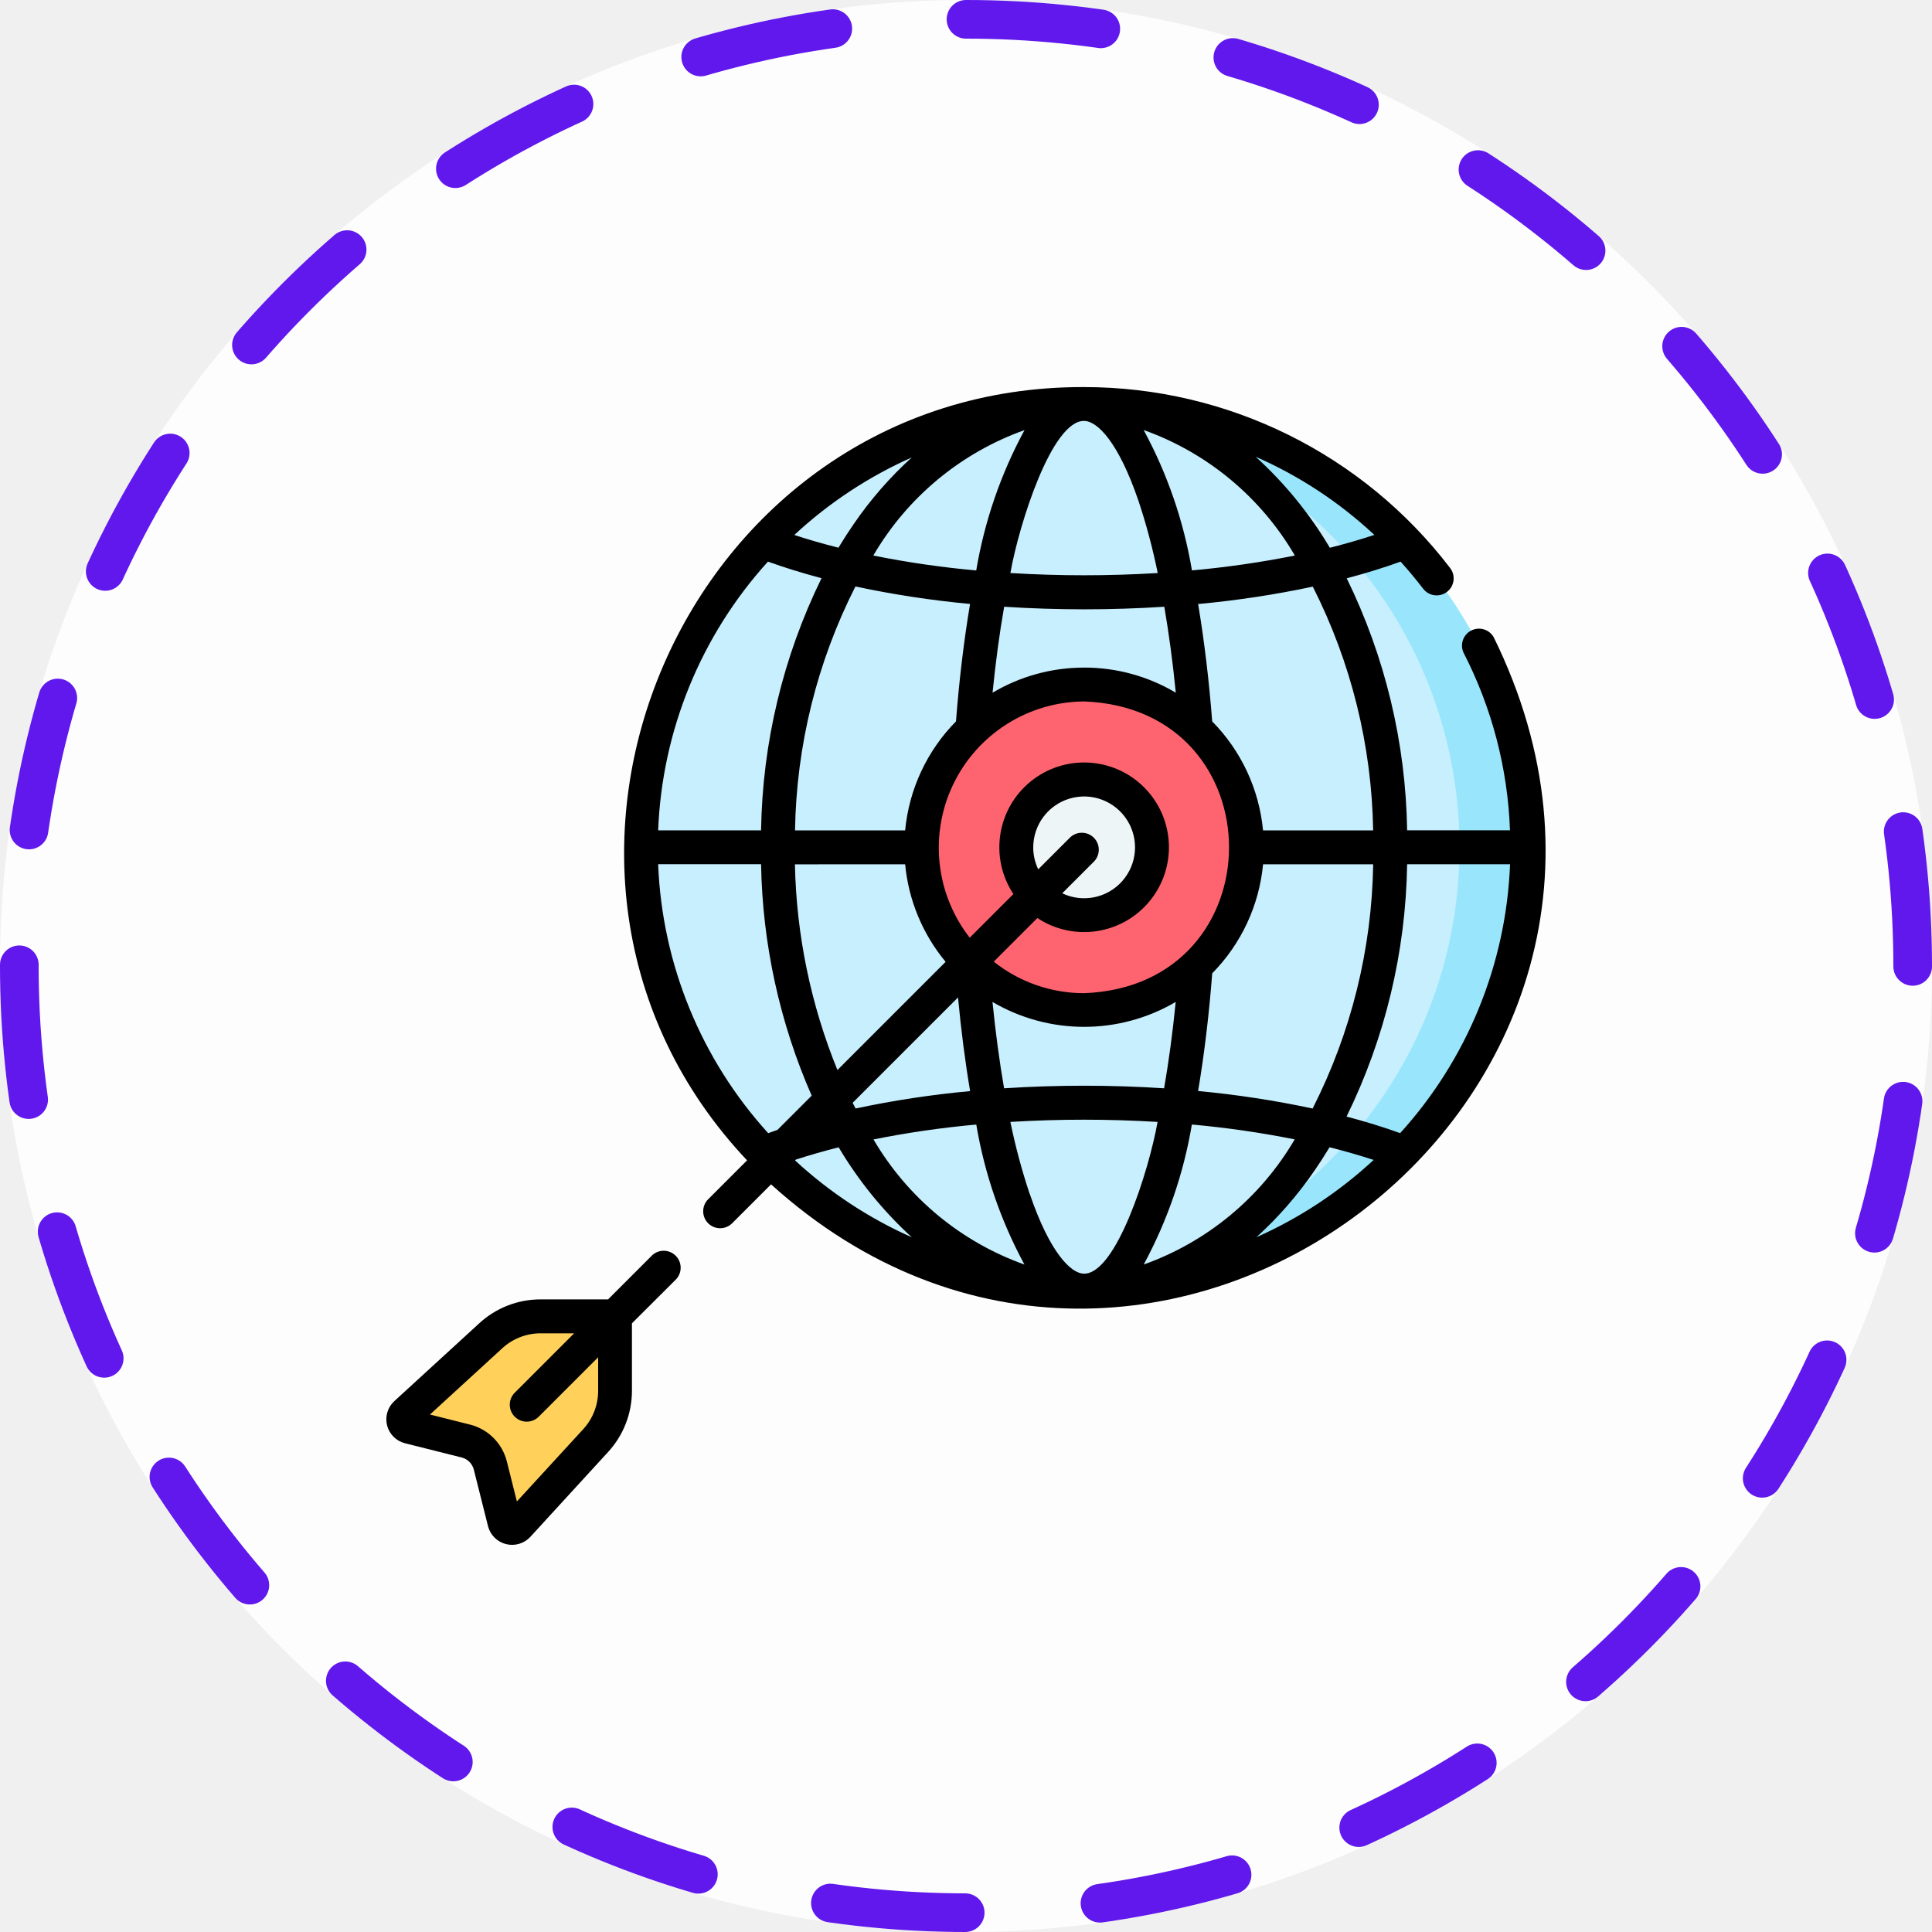
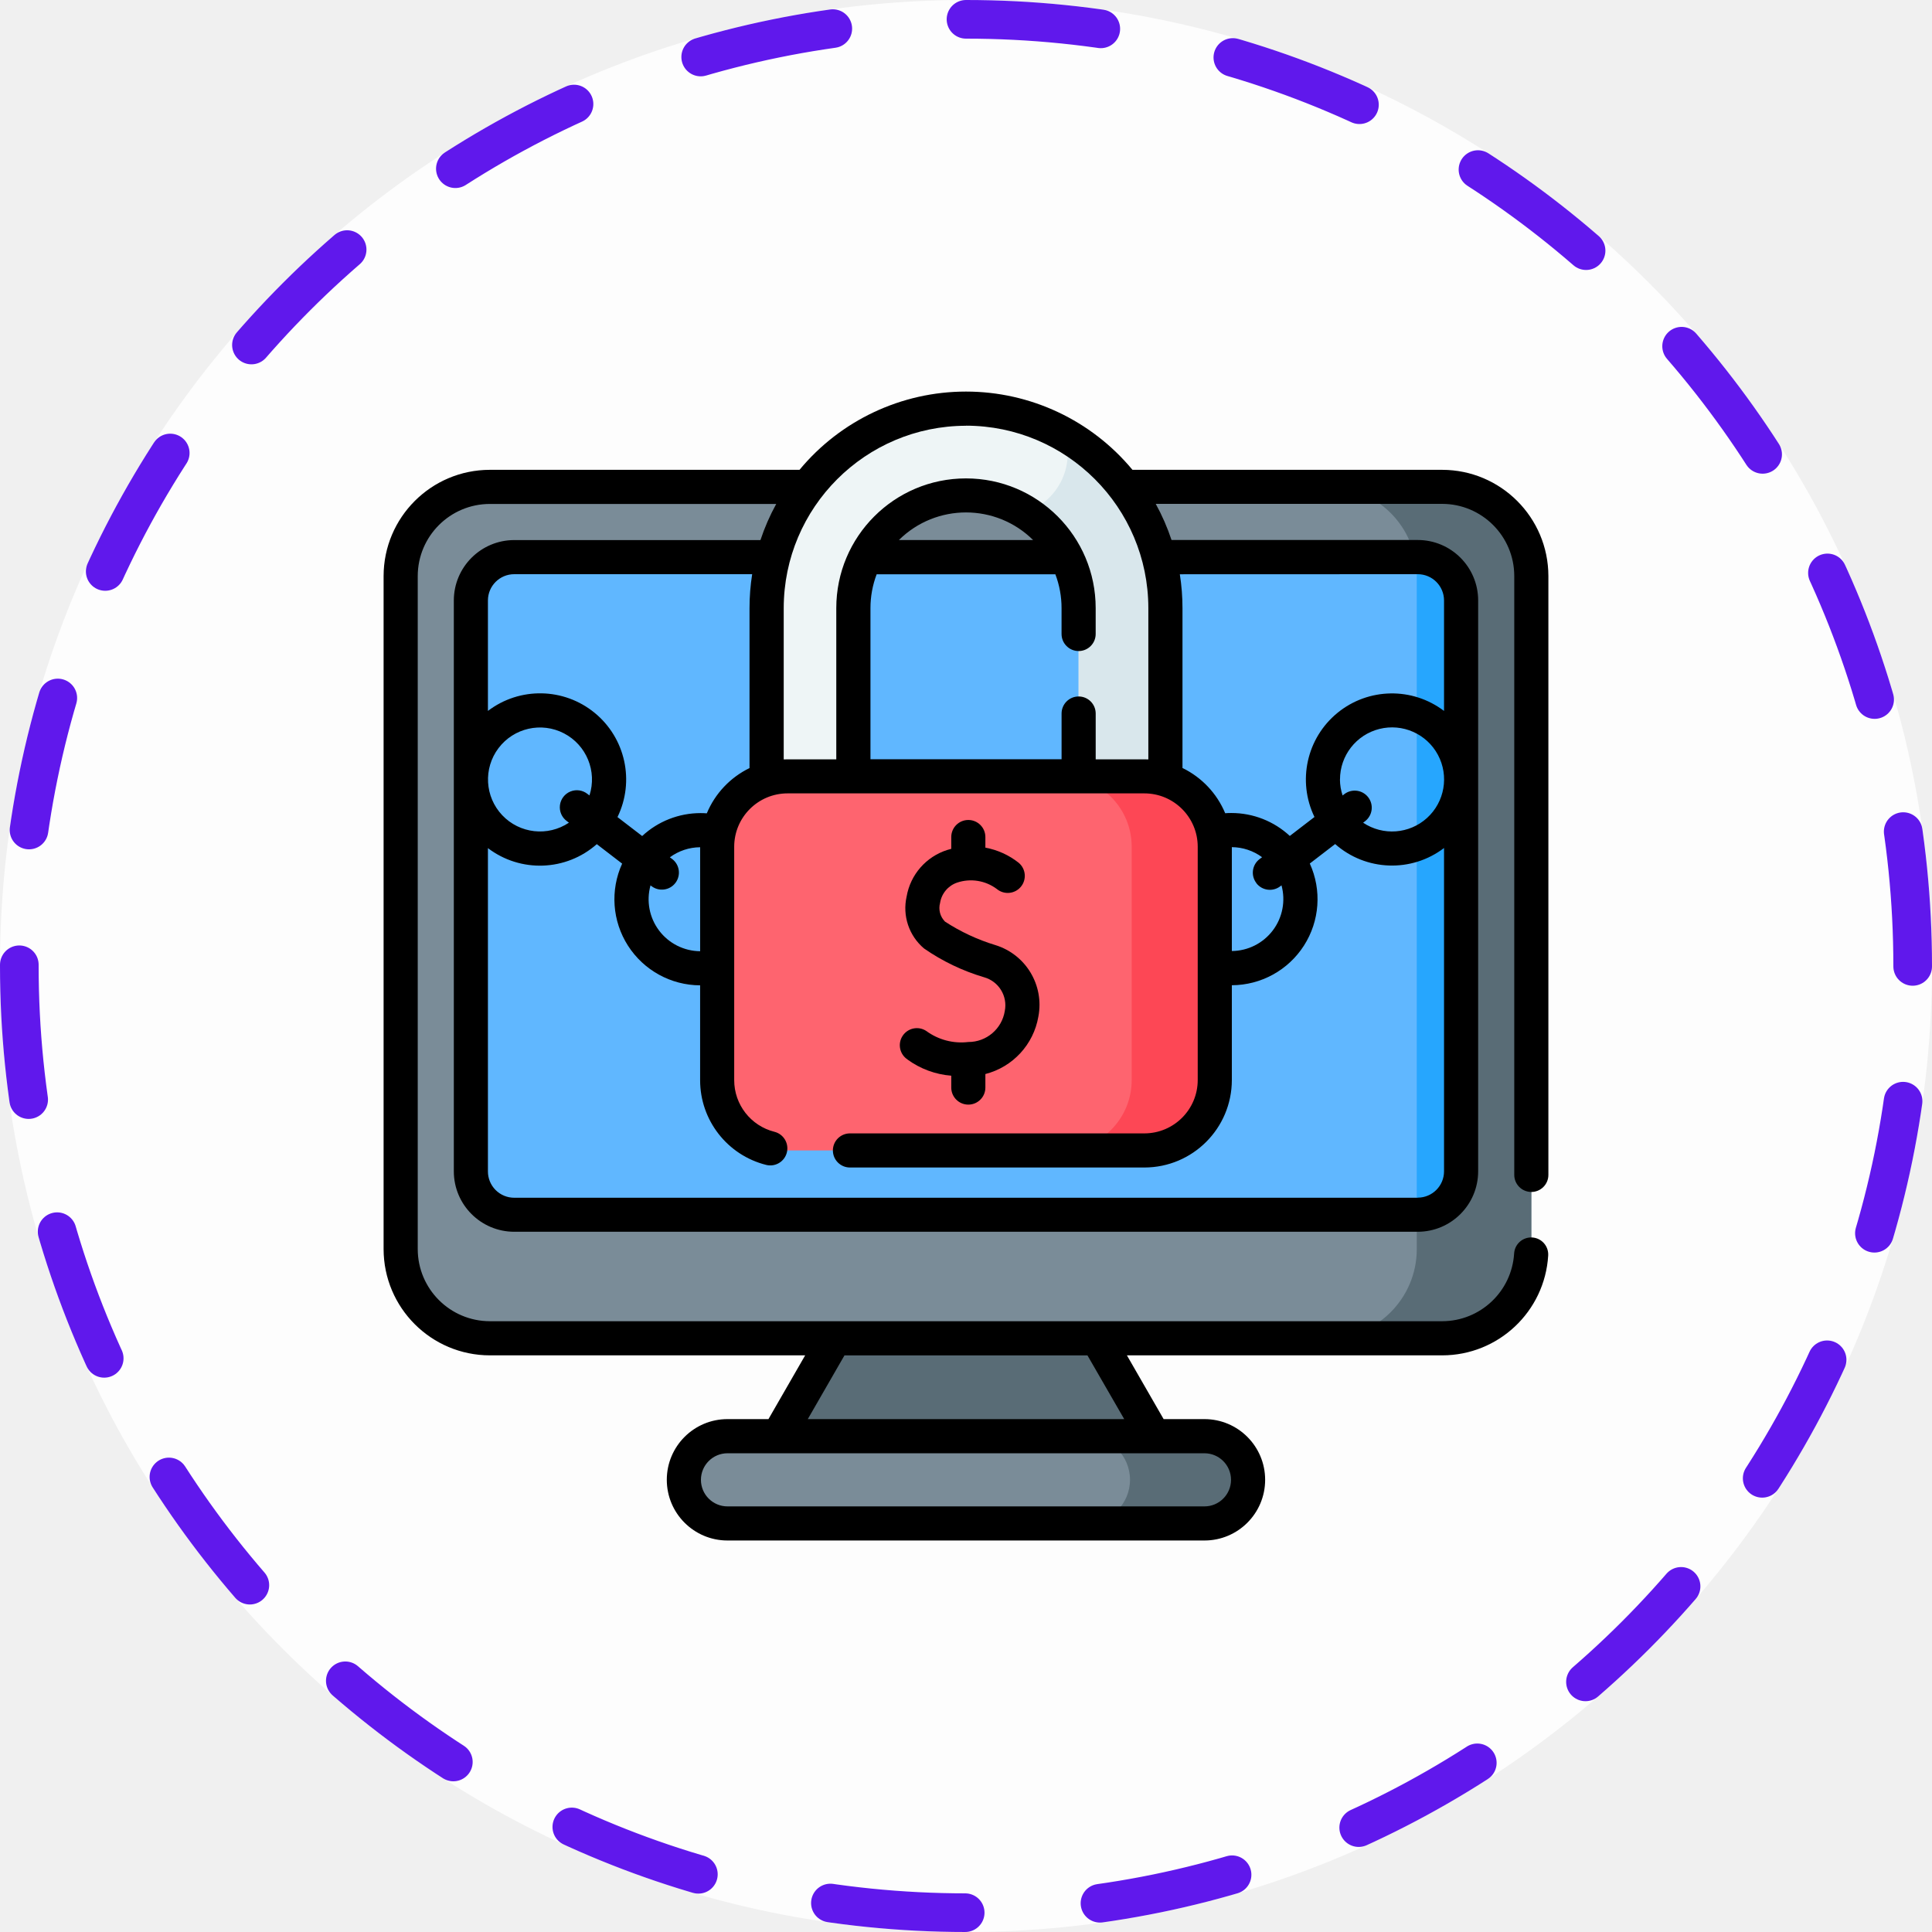
<svg xmlns="http://www.w3.org/2000/svg" width="100" height="100" viewBox="0 0 100 100">
  <g id="Group_1100965" data-name="Group 1100965" transform="translate(0.242)">
    <g id="Group_1098742" data-name="Group 1098742" transform="translate(0)">
      <rect id="Rectangle_400898" data-name="Rectangle 400898" width="100" height="100" rx="50" transform="translate(-0.242)" fill="#fff" opacity="0.859" />
      <g id="Rectangle_400907" data-name="Rectangle 400907" transform="translate(-0.242)" fill="none" stroke="#6018ec" stroke-linecap="round" stroke-width="2" stroke-dasharray="7">
        <rect width="100" height="100" rx="50" stroke="none" />
        <rect x="1" y="1" width="98" height="98" rx="49" fill="none" />
      </g>
    </g>
-     <g id="Group_1103120" data-name="Group 1103120" transform="translate(19.758 19.741)">
-       <circle id="Ellipse_11695" data-name="Ellipse 11695" cx="22.944" cy="22.944" r="22.944" transform="translate(13.169 1.172)" fill="#c8effe" />
-       <path id="Path_879509" data-name="Path 879509" d="M295.256,7.8q-.886,0-1.756.066a22.945,22.945,0,0,1,0,45.755q.869.066,1.756.066a22.944,22.944,0,1,0,0-45.888Z" transform="translate(-259.143 -6.626)" fill="#99e6fc" />
-       <circle id="Ellipse_11696" data-name="Ellipse 11696" cx="8.428" cy="8.428" r="8.428" transform="translate(27.685 15.687)" fill="#fe646f" />
-       <circle id="Ellipse_11697" data-name="Ellipse 11697" cx="3.512" cy="3.512" r="3.512" transform="translate(32.602 20.604)" fill="#eef5f6" />
-       <path id="Path_879510" data-name="Path 879510" d="M12.74,421.841,12,418.91a1.749,1.749,0,0,0-1.27-1.27L7.8,416.9a.4.4,0,0,1-.173-.683l4.4-4.032a3.813,3.813,0,0,1,2.578-1h3.511a.344.344,0,0,1,.344.344v3.511a3.814,3.814,0,0,1-1,2.578l-4.032,4.4A.4.4,0,0,1,12.74,421.841Z" transform="translate(-6.622 -362.793)" fill="#ffd15b" />
-       <g id="Group_1103119" data-name="Group 1103119" transform="translate(0 0.293)">
-         <path id="Path_879511" data-name="Path 879511" d="M150.125,13.249a.878.878,0,0,0-1.562.8,21.78,21.78,0,0,1,2.4,9.186H145.64a30.747,30.747,0,0,0-3.127-13.043c.979-.258,1.912-.546,2.789-.863q.607.675,1.166,1.4a.878.878,0,0,0,1.4-1.066A23.838,23.838,0,0,0,128.92.294C108.2.226,97.4,25.4,111.475,40.319l-2.014,2.014a.878.878,0,0,0,1.242,1.242l2.014-2.014c19.637,17.766,49.163-4.41,37.408-28.311Zm-4.847,25.66c-.873-.314-1.8-.6-2.773-.856a30.74,30.74,0,0,0,3.135-13.06h5.327A21.98,21.98,0,0,1,145.278,38.91Zm-32.712,0a21.979,21.979,0,0,1-5.693-13.92H112.2a31.216,31.216,0,0,0,2.619,11.981l-1.771,1.771Q112.805,38.828,112.566,38.914Zm-.013-29.582c.874.315,1.8.6,2.776.859A30.744,30.744,0,0,0,112.2,23.238h-5.327A21.978,21.978,0,0,1,112.553,9.332Zm27.278-.314a49.946,49.946,0,0,1-5.329.77,23.37,23.37,0,0,0-2.5-7.267A14.827,14.827,0,0,1,139.831,9.018Zm-8.1-2.843a32.323,32.323,0,0,1,1,3.749,62.736,62.736,0,0,1-7.627,0c.457-2.567,2.153-7.892,3.814-7.873.679,0,1.775,1.084,2.812,4.125ZM119.657,24.994a9.265,9.265,0,0,0,2.095,5.049l-5.6,5.6a29.839,29.839,0,0,1-2.2-10.646Zm9.264,6.672a7.512,7.512,0,0,1-4.678-1.631l2.259-2.259a4.389,4.389,0,1,0-1.242-1.242L123,28.794a7.572,7.572,0,0,1,5.92-12.229C138.923,16.944,138.921,31.288,128.92,31.666Zm4.74.454c-.155,1.57-.357,3.07-.6,4.469a64.325,64.325,0,0,0-8.283,0c-.242-1.4-.443-2.9-.6-4.47A9.365,9.365,0,0,0,133.66,32.12Zm-7.373-8a2.634,2.634,0,1,1,1.5,2.376l1.635-1.635a.878.878,0,0,0-1.242-1.242l-1.635,1.635A2.617,2.617,0,0,1,126.286,24.116Zm2.634-9.306a9.247,9.247,0,0,0-4.74,1.3c.155-1.563.355-3.057.6-4.45a64.41,64.41,0,0,0,8.289,0c.24,1.393.44,2.886.595,4.449a9.248,9.248,0,0,0-4.74-1.3ZM125.836,2.521a23.362,23.362,0,0,0-2.5,7.265,49.94,49.94,0,0,1-5.327-.772A14.825,14.825,0,0,1,125.836,2.521Zm-2.819,9c-.331,1.966-.572,4.036-.728,6.076a9.279,9.279,0,0,0-2.632,5.642h-5.7a28.933,28.933,0,0,1,3.127-12.625A50.877,50.877,0,0,0,123.016,11.519Zm-6.078,25.82,5.455-5.455c.153,1.637.36,3.276.626,4.848a50.859,50.859,0,0,0-5.926.9C117.041,37.538,116.99,37.439,116.939,37.339Zm6.4,1.125a23.328,23.328,0,0,0,2.493,7.246,14.816,14.816,0,0,1-7.813-6.476,49.964,49.964,0,0,1,5.32-.77Zm2.765,3.593a32.289,32.289,0,0,1-1-3.729,62.7,62.7,0,0,1,7.619,0c-.458,2.564-2.153,7.876-3.81,7.854C128.241,46.182,127.146,45.1,126.108,42.057Zm5.9,3.653a23.333,23.333,0,0,0,2.494-7.248,50.005,50.005,0,0,1,5.322.769A14.818,14.818,0,0,1,132.005,45.71Zm2.816-8.98c.333-1.971.575-4.048.731-6.094a9.279,9.279,0,0,0,2.632-5.642h5.7a28.925,28.925,0,0,1-3.135,12.64A50.952,50.952,0,0,0,134.821,36.73Zm9.062-13.492h-5.7a9.279,9.279,0,0,0-2.632-5.642c-.156-2.04-.4-4.11-.728-6.075a50.89,50.89,0,0,0,5.934-.9,28.933,28.933,0,0,1,3.125,12.622Zm.058-15.293q-1.1.362-2.3.664A20.482,20.482,0,0,0,137.8,3.9,21.854,21.854,0,0,1,143.941,7.944Zm-26.953-.552q-.407.59-.782,1.213c-.794-.2-1.557-.42-2.284-.659A22.139,22.139,0,0,1,120,3.936,19.627,19.627,0,0,0,116.988,7.393Zm-3.029,32.926.041-.041q1.06-.345,2.217-.636A20.5,20.5,0,0,0,120,44.3a22.132,22.132,0,0,1-6.04-3.977Zm26.894.52q.4-.583.773-1.2,1.189.3,2.281.656a22.135,22.135,0,0,1-6.066,4,19.622,19.622,0,0,0,3.011-3.457Z" transform="translate(-92.807 -0.293)" />
-         <path id="Path_879512" data-name="Path 879512" d="M13.76,382.174l-2.287,2.287H7.981a4.68,4.68,0,0,0-3.171,1.234l-4.4,4.032a1.278,1.278,0,0,0,.553,2.181l2.931.736a.869.869,0,0,1,.632.633l.736,2.931h0a1.285,1.285,0,0,0,2.181.552l4.032-4.4a4.68,4.68,0,0,0,1.234-3.171V385.7L15,383.415A.878.878,0,0,0,13.76,382.174Zm-2.8,7.02a2.928,2.928,0,0,1-.772,1.984L6.754,394.92l-.52-2.071a2.623,2.623,0,0,0-1.908-1.908l-2.071-.52L6,386.989a2.928,2.928,0,0,1,1.984-.772H9.717l-3.074,3.074a.878.878,0,0,0,1.242,1.242l3.074-3.074Z" transform="translate(0 -337.239)" />
+     <g id="Group_1105030" data-name="Group 1105030" transform="translate(19.613 16.775)">
+       <g id="Group_1105028" data-name="Group 1105028" transform="translate(0.883 4.375)">
+         <g id="Group_1105026" data-name="Group 1105026" transform="translate(0 4.051)">
+           <path id="Path_881535" data-name="Path 881535" d="M192.9,404.2l-9.72,2.258-9.72-2.258,2.924-5.064,5.829-2.737,7.763,2.737Z" transform="translate(-153.915 -355.071)" fill="#596c76" />
+           <path id="Path_881536" data-name="Path 881536" d="M61.406,89.462H12.116A4.616,4.616,0,0,1,7.5,84.846V50.009a4.616,4.616,0,0,1,4.616-4.616h49.29a4.616,4.616,0,0,1,4.616,4.616V84.846A4.616,4.616,0,0,1,61.406,89.462Z" transform="translate(-7.5 -45.393)" fill="#7a8c98" />
+           <path id="Path_881537" data-name="Path 881537" d="M425.492,50.013V84.85a4.616,4.616,0,0,1-4.616,4.617h-5.929a4.616,4.616,0,0,0,4.616-4.617V50.013a4.615,4.615,0,0,0-4.616-4.616h5.929a4.615,4.615,0,0,1,4.616,4.616Z" transform="translate(-366.969 -45.397)" fill="#596c76" />
+           <path id="Path_881538" data-name="Path 881538" d="M89.622,78.511v29.552a2.242,2.242,0,0,1-2.241,2.242H40.612a2.242,2.242,0,0,1-2.242-2.242V78.511a2.241,2.241,0,0,1,2.242-2.242H87.381A2.241,2.241,0,0,1,89.622,78.511Z" transform="translate(-34.735 -72.633)" fill="#60b7ff" />
+           <path id="Path_881539" data-name="Path 881539" d="M455.657,78.511v29.552a2.242,2.242,0,0,1-2.241,2.242h-.052V77.25a4.636,4.636,0,0,0-.1-.981h.157A2.241,2.241,0,0,1,455.657,78.511Z" transform="translate(-400.771 -72.633)" fill="#26a6fe" />
+           <path id="Path_881540" data-name="Path 881540" d="M158.946,467.168H134.26a2.258,2.258,0,1,1,0-4.516h24.686a2.258,2.258,0,1,1,0,4.516Z" transform="translate(-117.342 -413.519)" fill="#7a8c98" />
+           <path id="Path_881541" data-name="Path 881541" d="M317.289,464.907a2.259,2.259,0,0,1-2.258,2.258h-6.112a2.258,2.258,0,1,0,0-4.516h6.112A2.258,2.258,0,0,1,317.289,464.907Z" transform="translate(-273.426 -413.515)" fill="#596c76" />
+         </g>
+         <g id="Group_1105027" data-name="Group 1105027" transform="translate(16.385 0)">
+           <path id="Path_881542" data-name="Path 881542" d="M188.991,21.313V31.922H184.5V21.313a5.831,5.831,0,0,0-2.765-4.957h0a5.826,5.826,0,0,0-8.893,4.957V31.922h-4.491V21.313a10.319,10.319,0,0,1,15.435-8.963v0A10.327,10.327,0,0,1,188.991,21.313Z" transform="translate(-165.793 -10.992)" fill="#eef5f6" />
+           <path id="Path_881543" data-name="Path 881543" d="M289.284,31.5V42.107h-4.491V31.5a5.831,5.831,0,0,0-2.765-4.957,3.2,3.2,0,0,0,2.05-4A10.327,10.327,0,0,1,289.284,31.5Z" transform="translate(-266.085 -21.177)" fill="#d9e7ec" />
+           <path id="Path_881544" data-name="Path 881544" d="M168.756,172.625H150.287a3.642,3.642,0,0,0-3.642,3.642v12.08a3.642,3.642,0,0,0,3.642,3.642h18.469a3.642,3.642,0,0,0,3.642-3.642v-12.08A3.642,3.642,0,0,0,168.756,172.625Z" transform="translate(-146.645 -153.592)" fill="#fe646f" />
+           <path id="Path_881545" data-name="Path 881545" d="M305.848,176.267v12.08a3.642,3.642,0,0,1-3.643,3.643h-4.3a3.643,3.643,0,0,0,3.643-3.643v-12.08a3.643,3.643,0,0,0-3.643-3.643h4.3A3.642,3.642,0,0,1,305.848,176.267Z" transform="translate(-280.095 -153.591)" fill="#fd4755" />
+         </g>
+       </g>
+       <g id="Group_1105029" data-name="Group 1105029" transform="translate(0 3.492)">
+         <path id="Path_881546" data-name="Path 881546" d="M59.406,44.921a.883.883,0,0,0,.883-.883V13.043a5.506,5.506,0,0,0-5.5-5.5H38.761a11.19,11.19,0,0,0-17.233,0H5.5a5.506,5.506,0,0,0-5.5,5.5V47.878a5.506,5.506,0,0,0,5.5,5.5h16.32l-1.9,3.3H17.8a3.141,3.141,0,1,0,0,6.283H42.487a3.141,3.141,0,1,0,0-6.283H40.374l-1.9-3.3H54.79a5.5,5.5,0,0,0,5.489-5.167.883.883,0,0,0-1.763-.106,3.736,3.736,0,0,1-3.726,3.506H5.5a3.738,3.738,0,0,1-3.733-3.734V13.043A3.738,3.738,0,0,1,5.5,9.309H20.323a11.132,11.132,0,0,0-.817,1.87H6.76A3.129,3.129,0,0,0,3.635,14.3V43.855A3.129,3.129,0,0,0,6.76,46.981H53.528a3.13,3.13,0,0,0,3.126-3.126V14.3a3.129,3.129,0,0,0-3.126-3.125H40.783a11.155,11.155,0,0,0-.817-1.87H54.79a3.738,3.738,0,0,1,3.733,3.734V44.037a.883.883,0,0,0,.883.883Zm-15.543,14.9a1.377,1.377,0,0,1-1.375,1.375H17.8a1.375,1.375,0,1,1,0-2.75H42.487A1.377,1.377,0,0,1,43.863,59.817Zm-5.528-3.142H21.955l1.9-3.3H36.431ZM30.145,5.258A9.449,9.449,0,0,1,39.583,14.7v7.833c-.068,0-.136-.005-.2-.005H36.858V20.157a.883.883,0,1,0-1.766,0v2.367H25.2V14.7a4.921,4.921,0,0,1,.321-1.751H34.77a4.921,4.921,0,0,1,.321,1.751v1.34a.883.883,0,1,0,1.766,0V14.7a6.713,6.713,0,1,0-13.426,0v7.828H20.91c-.068,0-.136,0-.2.005V14.7a9.449,9.449,0,0,1,9.438-9.438Zm-3.474,5.92a4.936,4.936,0,0,1,6.948,0ZM6.76,12.945H19.077A11.243,11.243,0,0,0,18.94,14.7v8.28a4.554,4.554,0,0,0-2.211,2.343c-.107-.008-.214-.012-.322-.012a4.441,4.441,0,0,0-3.024,1.187l-1.277-.981A4.456,4.456,0,0,0,5.4,20.022V14.3A1.361,1.361,0,0,1,6.76,12.945ZM13.813,29.05l.064.049a.883.883,0,0,0,1.076-1.4l-.136-.1a2.677,2.677,0,0,1,1.567-.521v5.382a2.689,2.689,0,0,1-2.571-3.4ZM10.554,24.32a.883.883,0,1,0-1.076,1.4l.114.087a2.691,2.691,0,1,1,1.064-1.41Zm42.974,20.9H6.76A1.361,1.361,0,0,1,5.4,43.855V27.124a4.446,4.446,0,0,0,5.635-.206l1.312,1.008a4.454,4.454,0,0,0,4.036,6.3v4.909A4.52,4.52,0,0,0,19.8,43.52a.883.883,0,0,0,.431-1.713,2.755,2.755,0,0,1-2.084-2.676V27.05a2.763,2.763,0,0,1,2.76-2.76H39.379a2.763,2.763,0,0,1,2.76,2.76v12.08a2.763,2.763,0,0,1-2.76,2.759H24.138a.883.883,0,1,0,0,1.766H39.379a4.531,4.531,0,0,0,4.526-4.525V34.221a4.454,4.454,0,0,0,4.035-6.3l1.312-1.008a4.446,4.446,0,0,0,5.636.205V43.855A1.362,1.362,0,0,1,53.528,45.215ZM45.173,28.937a.883.883,0,0,0,1.238.162l.064-.049a2.69,2.69,0,0,1-2.57,3.4V27.073a2.677,2.677,0,0,1,1.566.521l-.135.1a.883.883,0,0,0-.162,1.238Zm4.33-5.364A2.694,2.694,0,1,1,50.7,25.808l.114-.087a.883.883,0,0,0-1.076-1.4l-.1.078A2.685,2.685,0,0,1,49.5,23.573Zm4.025-10.628a1.361,1.361,0,0,1,1.36,1.359v5.719a4.456,4.456,0,0,0-6.706,5.489l-1.277.981a4.44,4.44,0,0,0-3.024-1.187c-.107,0-.214,0-.32.012a4.554,4.554,0,0,0-2.211-2.342V14.7a11.244,11.244,0,0,0-.137-1.751Z" transform="translate(0 -3.492)" />
+         <path id="Path_881547" data-name="Path 881547" d="M227.287,204.225a4.442,4.442,0,0,0,2.266.837v.614a.883.883,0,0,0,1.766,0v-.7a3.721,3.721,0,0,0,2.743-2.974,3.234,3.234,0,0,0-2.225-3.7,10.2,10.2,0,0,1-2.608-1.216,1,1,0,0,1-.254-.971,1.327,1.327,0,0,1,.883-1.048,2.24,2.24,0,0,1,2.053.331.883.883,0,1,0,1.13-1.358,3.922,3.922,0,0,0-1.722-.782v-.549a.883.883,0,1,0-1.766,0v.611c-.067.017-.135.035-.2.056a3.077,3.077,0,0,0-2.11,2.412,2.729,2.729,0,0,0,.9,2.688,10.853,10.853,0,0,0,3.109,1.491,1.506,1.506,0,0,1,1.072,1.744,1.906,1.906,0,0,1-1.891,1.607,3.059,3.059,0,0,1-2.176-.573.883.883,0,0,0-.967,1.478Z" transform="translate(-200.171 -169.651)" />
      </g>
    </g>
  </g>
</svg>
